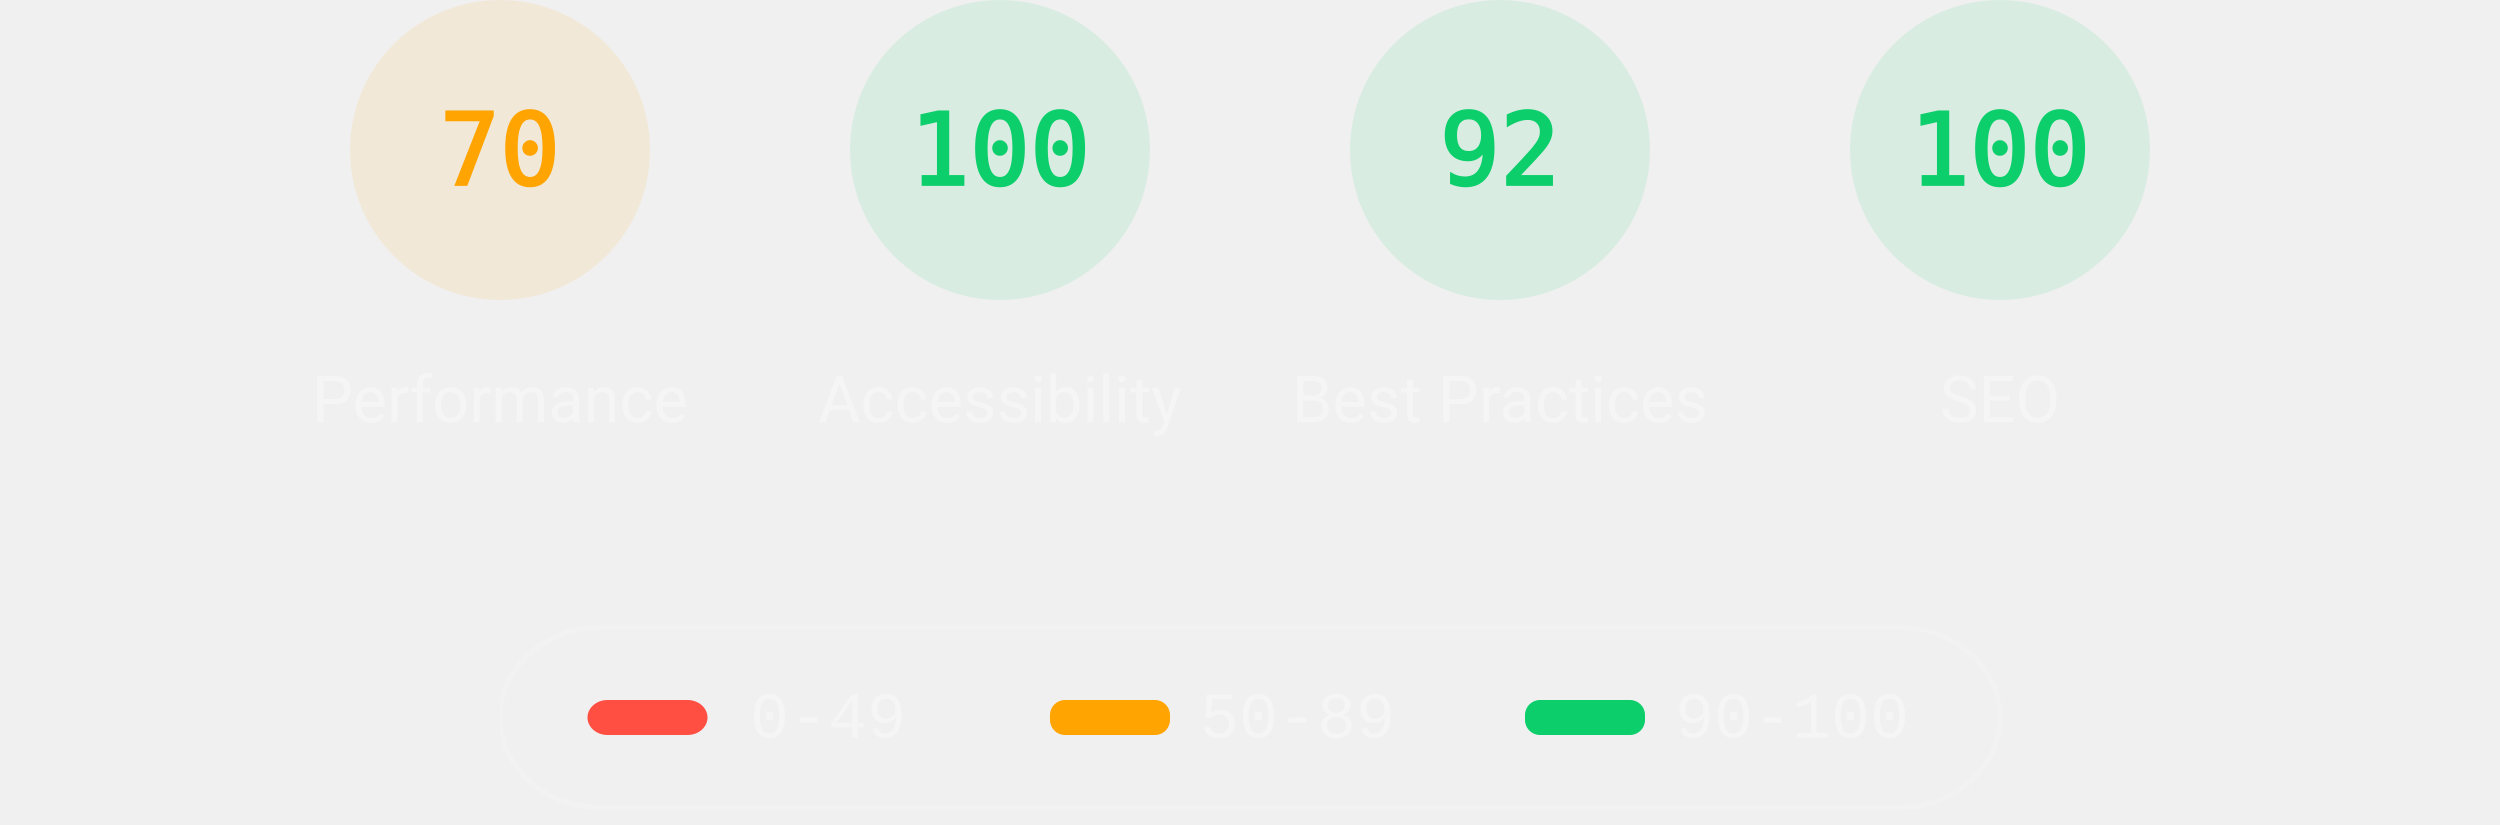
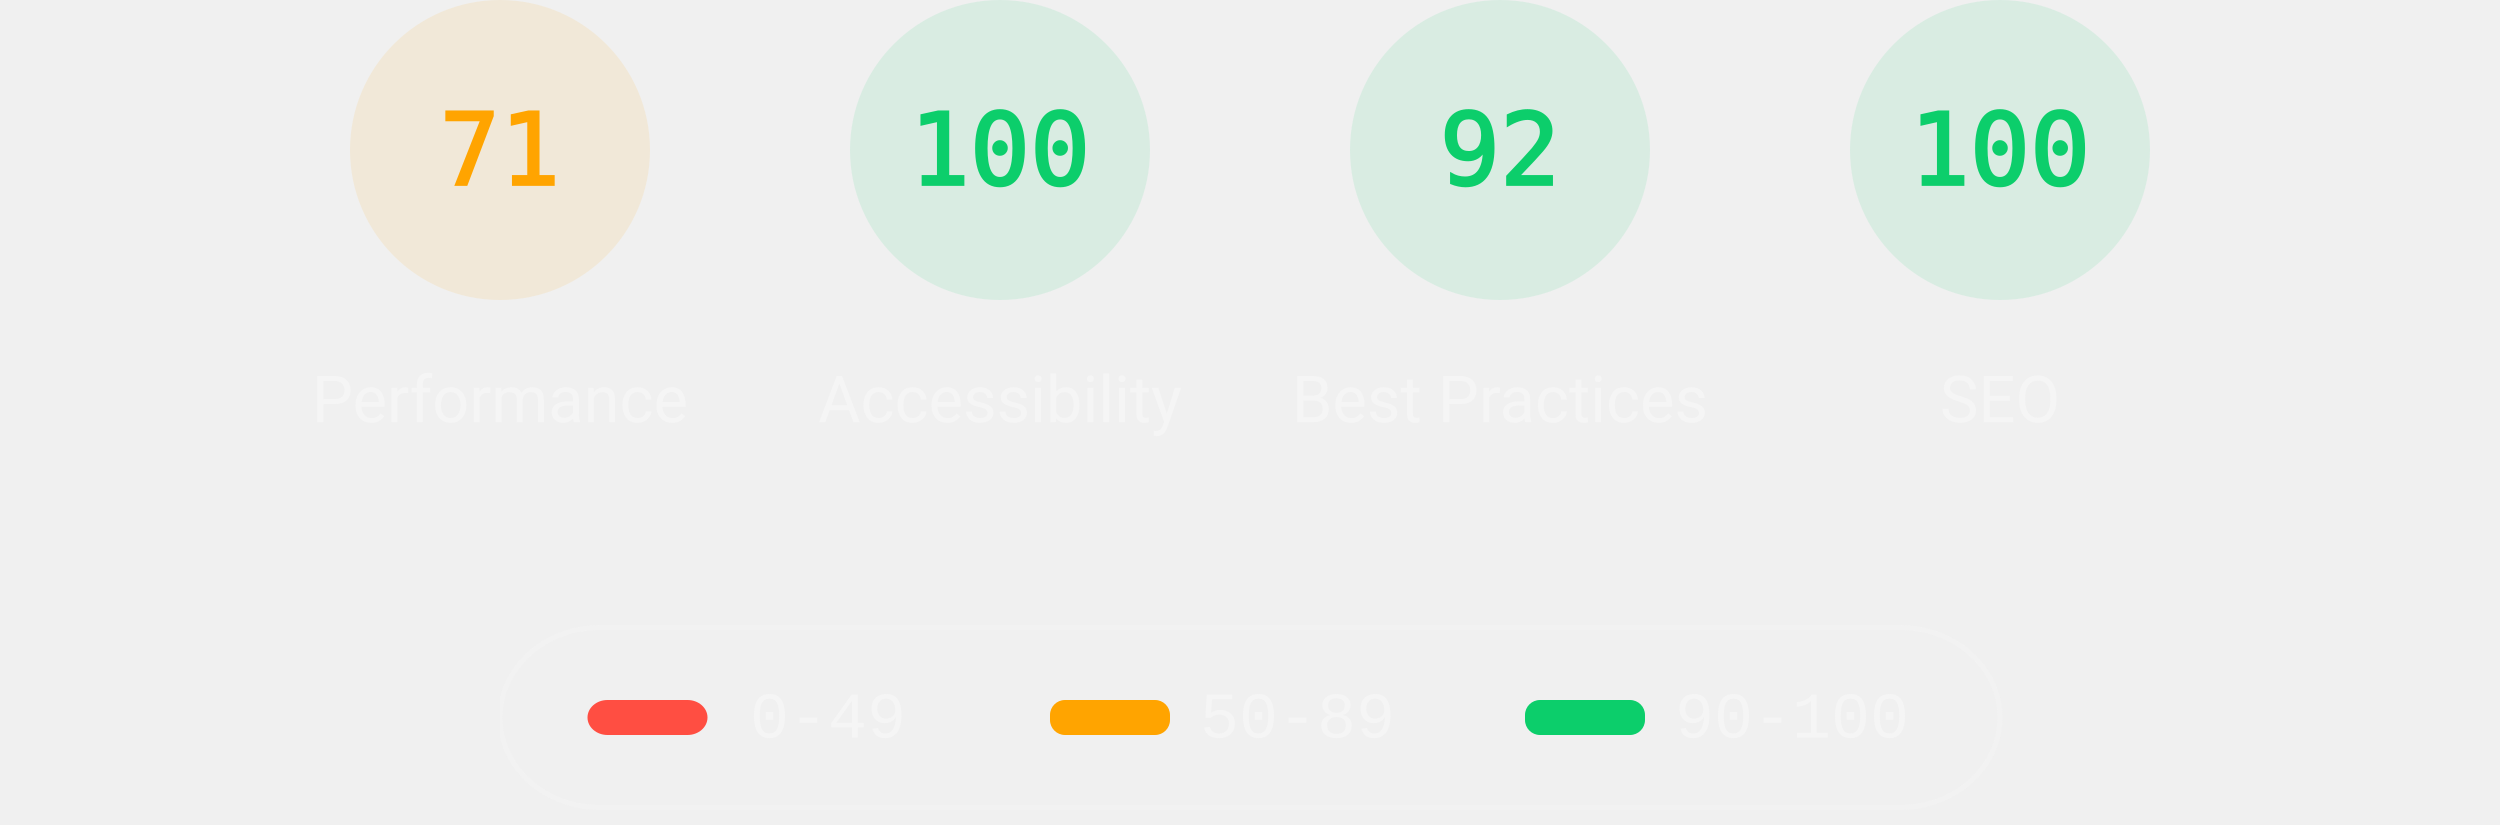
<svg xmlns="http://www.w3.org/2000/svg" class="theme--dark" fill="none" width="1000" height="330">
  <style>
			.gauge-base {
				opacity: 0.1
			}

			.gauge-arc {
				fill: none;
				animation-delay: 250ms;
				stroke-linecap: round;
				transform: rotate(-90deg);
				transform-origin: 100px 60px;
				animation: load-gauge 1s ease forwards
			}

			.guage-text {
				font-size: 40px;
				font-family: monospace;
				text-align: center
			}

			.guage-red {
				color: #ff4e42;
				fill: #ff4e42;
				stroke: #ff4e42
			}
			.guage-orange {
				color: #ffa400;
				fill: #ffa400;
				stroke: #ffa400
			}
			.guage-green {
				color: #0cce6b;
				fill: #0cce6b;
				stroke: #0cce6b
			}
			.theme--agnostic .guage-undefined {
				color: #5c5c5c;
				fill: #5c5c5c;
				stroke: #5c5c5c
			}
			.theme--light .guage-undefined {
				color: #1e1e1e;
				fill: #1e1e1e;
				stroke: #1e1e1e
			}
			.theme--dark .guage-undefined {
				color: #f5f5f5;
				fill: #f5f5f5;
				stroke: #f5f5f5
			}

			.guage-title {
				stroke: none;
				font-size: 26px;
				line-height: 26px;
				font-family: Roboto, Halvetica, Arial, sans-serif
			}
			.metric.guage-title {
				font-family: 'Courier New', Courier, monospace
			}
			.theme--agnostic .guage-title {
				color: #737373;
				fill: #737373
			}
			.theme--light .guage-title {
				color: #212121;
				fill: #212121
			}
			.theme--dark .guage-title {
				color: #f5f5f5;
				fill: #f5f5f5
			}

			@keyframes load-gauge {
				from {
					stroke-dasharray: 0 352.858
				}
			}
			.lh-gauge--pwa__disc {
				fill: #e0e0e0
			}
			.lh-gauge--pwa__logo {
				position: relative;
				fill: #b0b0b0
			}
			.lh-gauge--pwa__invisible {
				display: none
			}
			.lh-gauge--pwa__visible {
				display: inline
			}
			.guage-invisible {
				display: none
			}
			.lh-gauge--pwa__logo--primary-color {
				fill: #304ffe
			}
			.theme--agnostic .lh-gauge--pwa__logo--secondary-color {
				fill: #787878
			}
			.theme--light .lh-gauge--pwa__logo--secondary-color {
				fill: #3d3d3d
			}
			.theme--dark .lh-gauge--pwa__logo--secondary-color {
				fill: #d8b6b6
			}
			.theme--light #svg_2 {
				stroke: #00000022
			}
			.theme--agnostic #svg_2 {
				stroke: #616161
			}
			.theme--light #svg_2 {
				stroke: #00000022
			}
			.theme--dark #svg_2 {
				stroke: #f5f5f566
			}
		</style>
  <svg class="guage-div guage-perf guage-orange" viewBox="0 0 200 200" width="200" height="200" x="100" y="0">
    <circle class="gauge-base" r="56" cx="100" cy="60" stroke-width="8" />
-     <circle class="gauge-arc guage-arc-1" r="56" cx="100" cy="60" stroke-width="8" style="stroke-dasharray: 246.301, 351.858;" />
-     <text class="guage-text" x="100px" y="60px" alignment-baseline="central" dominant-baseline="central" text-anchor="middle">70</text>
+     <circle class="gauge-arc guage-arc-1" r="56" cx="100" cy="60" stroke-width="8" style="stroke-dasharray: 249.819, 351.858;" />
+     <text class="guage-text" x="100px" y="60px" alignment-baseline="central" dominant-baseline="central" text-anchor="middle">71</text>
    <text class="guage-title" x="100px" y="160px" alignment-baseline="central" dominant-baseline="central" text-anchor="middle">Performance</text>
  </svg>
  <svg class="guage-div guage-acc guage-green" viewBox="0 0 200 200" width="200" height="200" x="300" y="0">
    <circle class="gauge-base" r="56" cx="100" cy="60" stroke-width="8" />
    <circle class="gauge-arc guage-arc-2" r="56" cx="100" cy="60" stroke-width="8" style="stroke-dasharray: 351.858, 351.858;" />
    <text class="guage-text" x="100px" y="60px" alignment-baseline="central" dominant-baseline="central" text-anchor="middle">100</text>
    <text class="guage-title" x="100px" y="160px" alignment-baseline="central" dominant-baseline="central" text-anchor="middle">Accessibility</text>
  </svg>
  <svg class="guage-div guage-best guage-green" viewBox="0 0 200 200" width="200" height="200" x="500" y="0">
    <circle class="gauge-base" r="56" cx="100" cy="60" stroke-width="8" />
    <circle class="gauge-arc guage-arc-3" r="56" cx="100" cy="60" stroke-width="8" style="stroke-dasharray: 323.709, 351.858;" />
    <text class="guage-text" x="100px" y="60px" alignment-baseline="central" dominant-baseline="central" text-anchor="middle">92</text>
    <text class="guage-title" x="100px" y="160px" alignment-baseline="central" dominant-baseline="central" text-anchor="middle">Best Practices</text>
  </svg>
  <svg class="guage-div guage-seo guage-green" viewBox="0 0 200 200" width="200" height="200" x="700" y="0">
    <circle class="gauge-base" r="56" cx="100" cy="60" stroke-width="8" />
    <circle class="gauge-arc guage-arc-4" r="56" cx="100" cy="60" stroke-width="8" style="stroke-dasharray: 351.858, 351.858;" />
    <text class="guage-text" x="100px" y="60px" alignment-baseline="central" dominant-baseline="central" text-anchor="middle">100</text>
    <text class="guage-title" x="100px" y="160px" alignment-baseline="central" dominant-baseline="central" text-anchor="middle">SEO</text>
  </svg>
  <svg class="guage-div guage-pwa guage-invisible" viewBox="0 0 200 200" width="200" height="200" x="900" y="0">
    <svg viewBox="0 0 60 60" width="112" height="112" x="44" y="4">
      <defs>
        <linearGradient id="lh-gauge--pwa__check-circle__gradient-0" x1="50%" y1="0%" x2="50%" y2="100%">
          <stop stop-color="#00C852" offset="0%" />
          <stop stop-color="#009688" offset="100%" />
        </linearGradient>
        <linearGradient id="lh-gauge--pwa__installable__shadow-gradient-0" x1="76.056%" x2="24.111%" y1="82.995%" y2="24.735%">
          <stop stop-color="#A5D6A7" offset="0%" />
          <stop stop-color="#80CBC4" offset="100%" />
        </linearGradient>
        <linearGradient id="lh-gauge--pwa__fast-reliable__shadow-gradient-0" x1="76.056%" y1="82.995%" x2="25.678%" y2="26.493%">
          <stop stop-color="#64B5F6" offset="0%" />
          <stop stop-color="#2979FF" offset="100%" />
        </linearGradient>
        <g id="lh-gauge--pwa__fast-reliable-badge-0">
          <circle fill="#FFFFFF" cx="10" cy="10" r="10" />
          <path fill="#304FFE" d="M10 3.58l5.25 2.34v3.5c0 3.23-2.24 6.26-5.25 7-3.01-.74-5.25-3.77-5.25-7v-3.5L10 3.58zm-.47 10.74l2.76-4.83.03-.07c.04-.08 0-.24-.22-.24h-1.64l.47-3.26h-.47l-2.7 4.77c-.02.01.05-.1-.04.05-.09.16-.1.31.18.31h1.63l-.47 3.27h.47z" />
        </g>
        <g id="lh-gauge--pwa__installable-badge-0">
          <circle fill="#FFFFFF" cx="10" cy="10" r="10" />
          <path fill="#009688" d="M10 4.167A5.835 5.835 0 0 0 4.167 10 5.835 5.835 0 0 0 10 15.833 5.835 5.835 0 0 0 15.833 10 5.835 5.835 0 0 0 10 4.167zm2.917 6.416h-2.334v2.334H9.417v-2.334H7.083V9.417h2.334V7.083h1.166v2.334h2.334v1.166z" />
        </g>
      </defs>
      <g stroke="none" fill-rule="nonzero">
        <circle class="lh-gauge--pwa__disc" cx="30" cy="30" r="30" />
        <g class="lh-gauge--pwa__logo">
          <path d="M35.66 19.39l.7-1.75h2L37.4 15 38.6 12l3.4 9h-2.51l-.58-1.61z" />
          <path d="M33.52 21l3.65-9h-2.42l-2.5 5.82L30.5 12h-1.86l-1.9 5.82-1.35-2.65-1.21 3.72L25.4 21h2.38l1.72-5.2 1.64 5.2z" />
          <path fill-rule="nonzero" d="M20.3 17.91h1.48c.45 0 .85-.05 1.2-.15l.39-1.18 1.07-3.3a2.64 2.64 0 0 0-.28-.37c-.55-.6-1.36-.91-2.42-.91H18v9h2.3V17.9zm1.96-3.84c.22.22.33.5.33.87 0 .36-.1.65-.29.87-.2.23-.59.35-1.15.35h-.86v-2.41h.87c.52 0 .89.1 1.1.32z" />
        </g>
        <rect class="lh-gauge--pwa__component lh-gauge--pwa__na-line lh-gauge--pwa__invisible" fill="#FFFFFF" x="20" y="32" width="20" height="4" rx="2" />
        <g class="lh-gauge--pwa__component lh-gauge--pwa__fast-reliable-badge lh-gauge--pwa__invisible" transform="translate(20, 29)">
          <path fill="url(#lh-gauge--pwa__fast-reliable__shadow-gradient-0)" d="M33.63 19.49A30 30 0 0 1 16.2 30.36L3 17.14 17.14 3l16.49 16.49z" />
          <use href="#lh-gauge--pwa__fast-reliable-badge-0" />
        </g>
        <g class="lh-gauge--pwa__component lh-gauge--pwa__installable-badge lh-gauge--pwa__invisible" transform="translate(20, 29)">
          <path fill="url(#lh-gauge--pwa__installable__shadow-gradient-0)" d="M33.629 19.487c-4.272 5.453-10.391 9.39-17.415 10.869L3 17.142 17.142 3 33.63 19.487z" />
          <use href="#lh-gauge--pwa__installable-badge-0" />
        </g>
        <g class="lh-gauge--pwa__component lh-gauge--pwa__fast-reliable-installable-badges lh-gauge--pwa__invisible">
          <g transform="translate(8, 29)">
            <path fill="url(#lh-gauge--pwa__fast-reliable__shadow-gradient-0)" d="M16.321 30.463L3 17.143 17.142 3l22.365 22.365A29.864 29.864 0 0 1 22 31c-1.942 0-3.84-.184-5.679-.537z" />
            <use href="#lh-gauge--pwa__fast-reliable-badge-0" />
          </g>
          <g transform="translate(32, 29)">
            <path fill="url(#lh-gauge--pwa__installable__shadow-gradient-0)" d="M25.982 11.84a30.107 30.107 0 0 1-13.08 15.203L3 17.143 17.142 3l8.84 8.84z" />
            <use href="#lh-gauge--pwa__installable-badge-0" />
          </g>
        </g>
        <g class="lh-gauge--pwa__component lh-gauge--pwa__check-circle lh-gauge--pwa__invisible" transform="translate(18, 28)">
          <circle fill="#FFFFFF" cx="12" cy="12" r="12" />
          <path fill="url(#lh-gauge--pwa__check-circle__gradient-0)" d="M12 2a10 10 0 1 0 0 20 10 10 0 0 0 0-20zm-2 15l-5-5 1.41-1.41L10 14.17l7.59-7.59L19 8l-9 9z" />
        </g>
      </g>
    </svg>
    <text class="guage-title" y="160px" alignment-baseline="central" dominant-baseline="central" text-anchor="middle">
      <tspan x="100px" dy="-6px">Progressive</tspan>
      <tspan x="100px" dy="30px">Web App</tspan>
    </text>
  </svg>
  <svg width="604" height="76" x="200" y="250">
    <g>
      <rect fill="none" id="canvas_background" height="80" width="604" y="-1" x="-1" />
      <g display="none" overflow="visible" y="0" x="0" height="100%" width="100%" id="canvasGrid">
        <rect fill="url(#gridpattern)" stroke-width="0" y="0" x="0" height="100%" width="100%" />
      </g>
    </g>
    <g>
      <rect fill-opacity="0" stroke-width="2" rx="40" id="svg_2" height="72" width="600" y="1" x="0" fill="#000000" />
      <rect stroke="#000" rx="8" id="svg_3" height="14" width="48" y="30" x="35" stroke-opacity="null" stroke-width="0" fill="#ff4e42" />
      <rect stroke="#000" rx="6" id="svg_4" height="14" width="48" y="30" x="220" stroke-opacity="null" stroke-width="0" fill="#ffa400" />
      <rect stroke="#000" rx="6" id="svg_5" height="14" width="48" y="30" x="410" stroke-opacity="null" stroke-width="0" fill="#0cce6b" />
      <text class="metric guage-title" xml:space="preserve" text-anchor="start" font-size="26" id="svg_6" y="45" x="100" stroke-opacity="null" stroke-width="0" stroke="#000">0-49</text>
      <text class="metric guage-title" xml:space="preserve" text-anchor="start" font-size="26" id="svg_7" y="45" x="280" stroke-opacity="null" stroke-width="0" stroke="#000">50-89</text>
      <text class="metric guage-title" xml:space="preserve" text-anchor="start" font-size="26" id="svg_8" y="45" x="470" stroke-opacity="null" stroke-width="0" stroke="#000">90-100</text>
    </g>
  </svg>
</svg>
